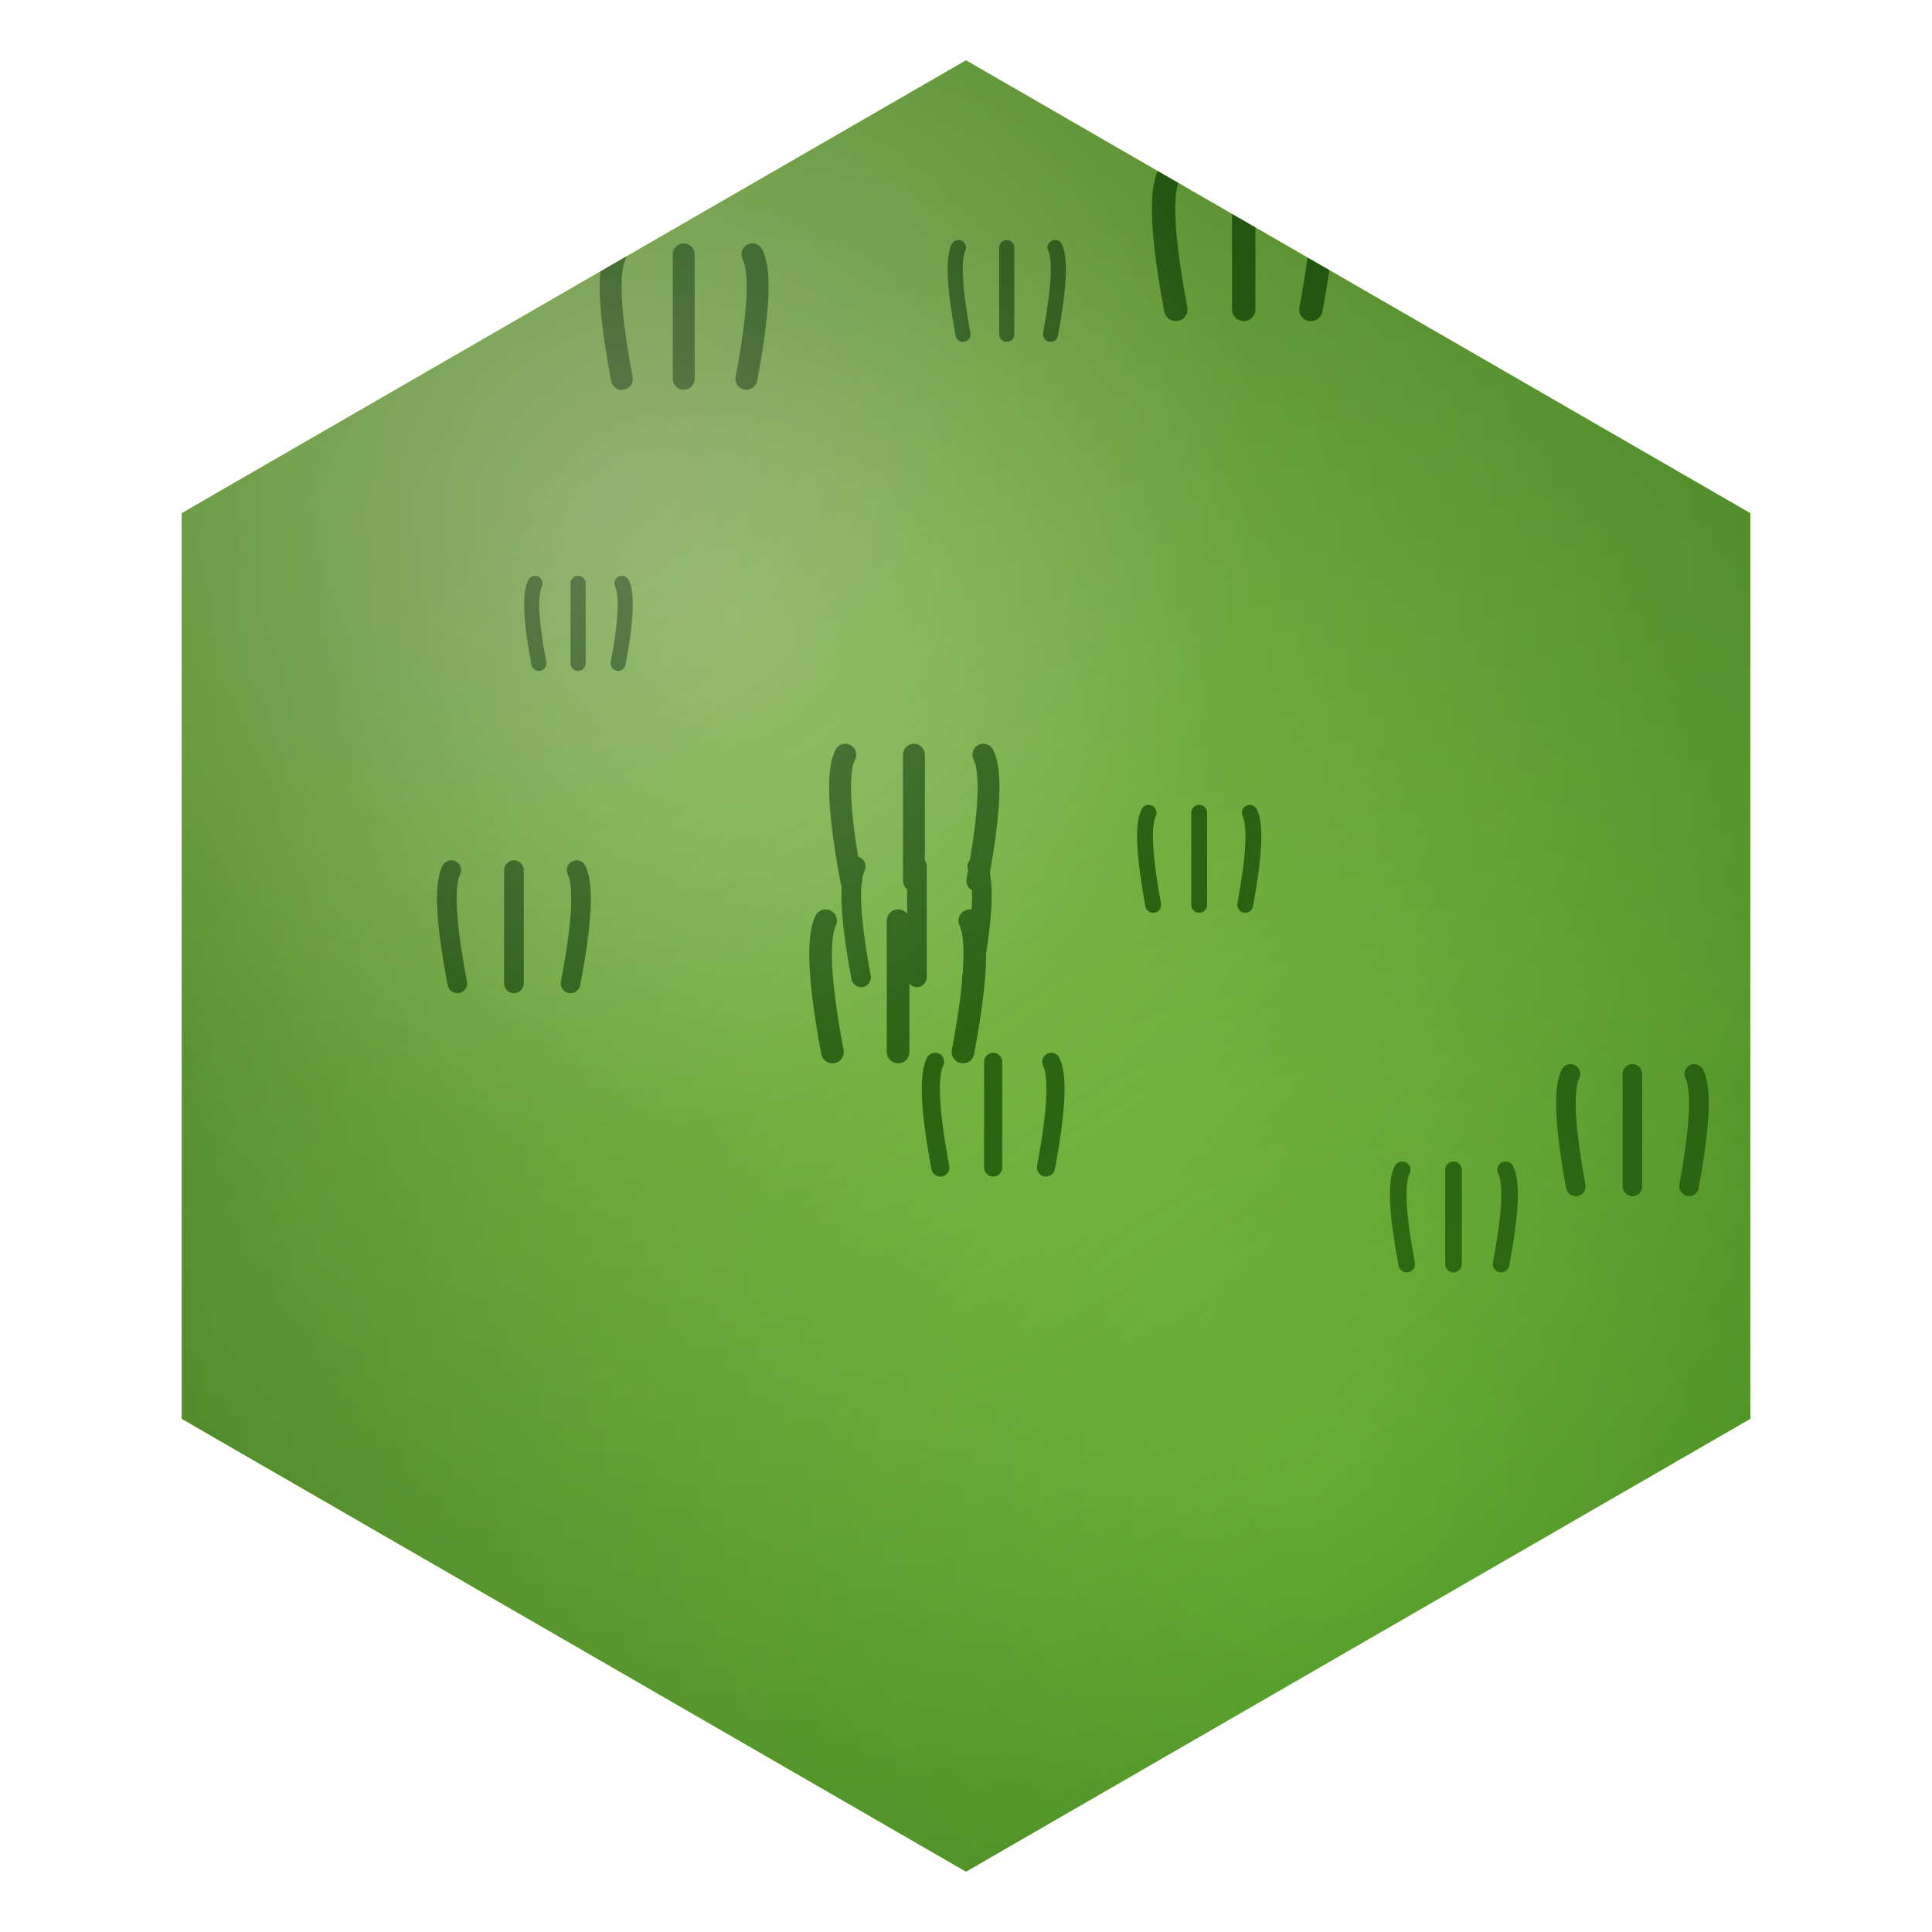
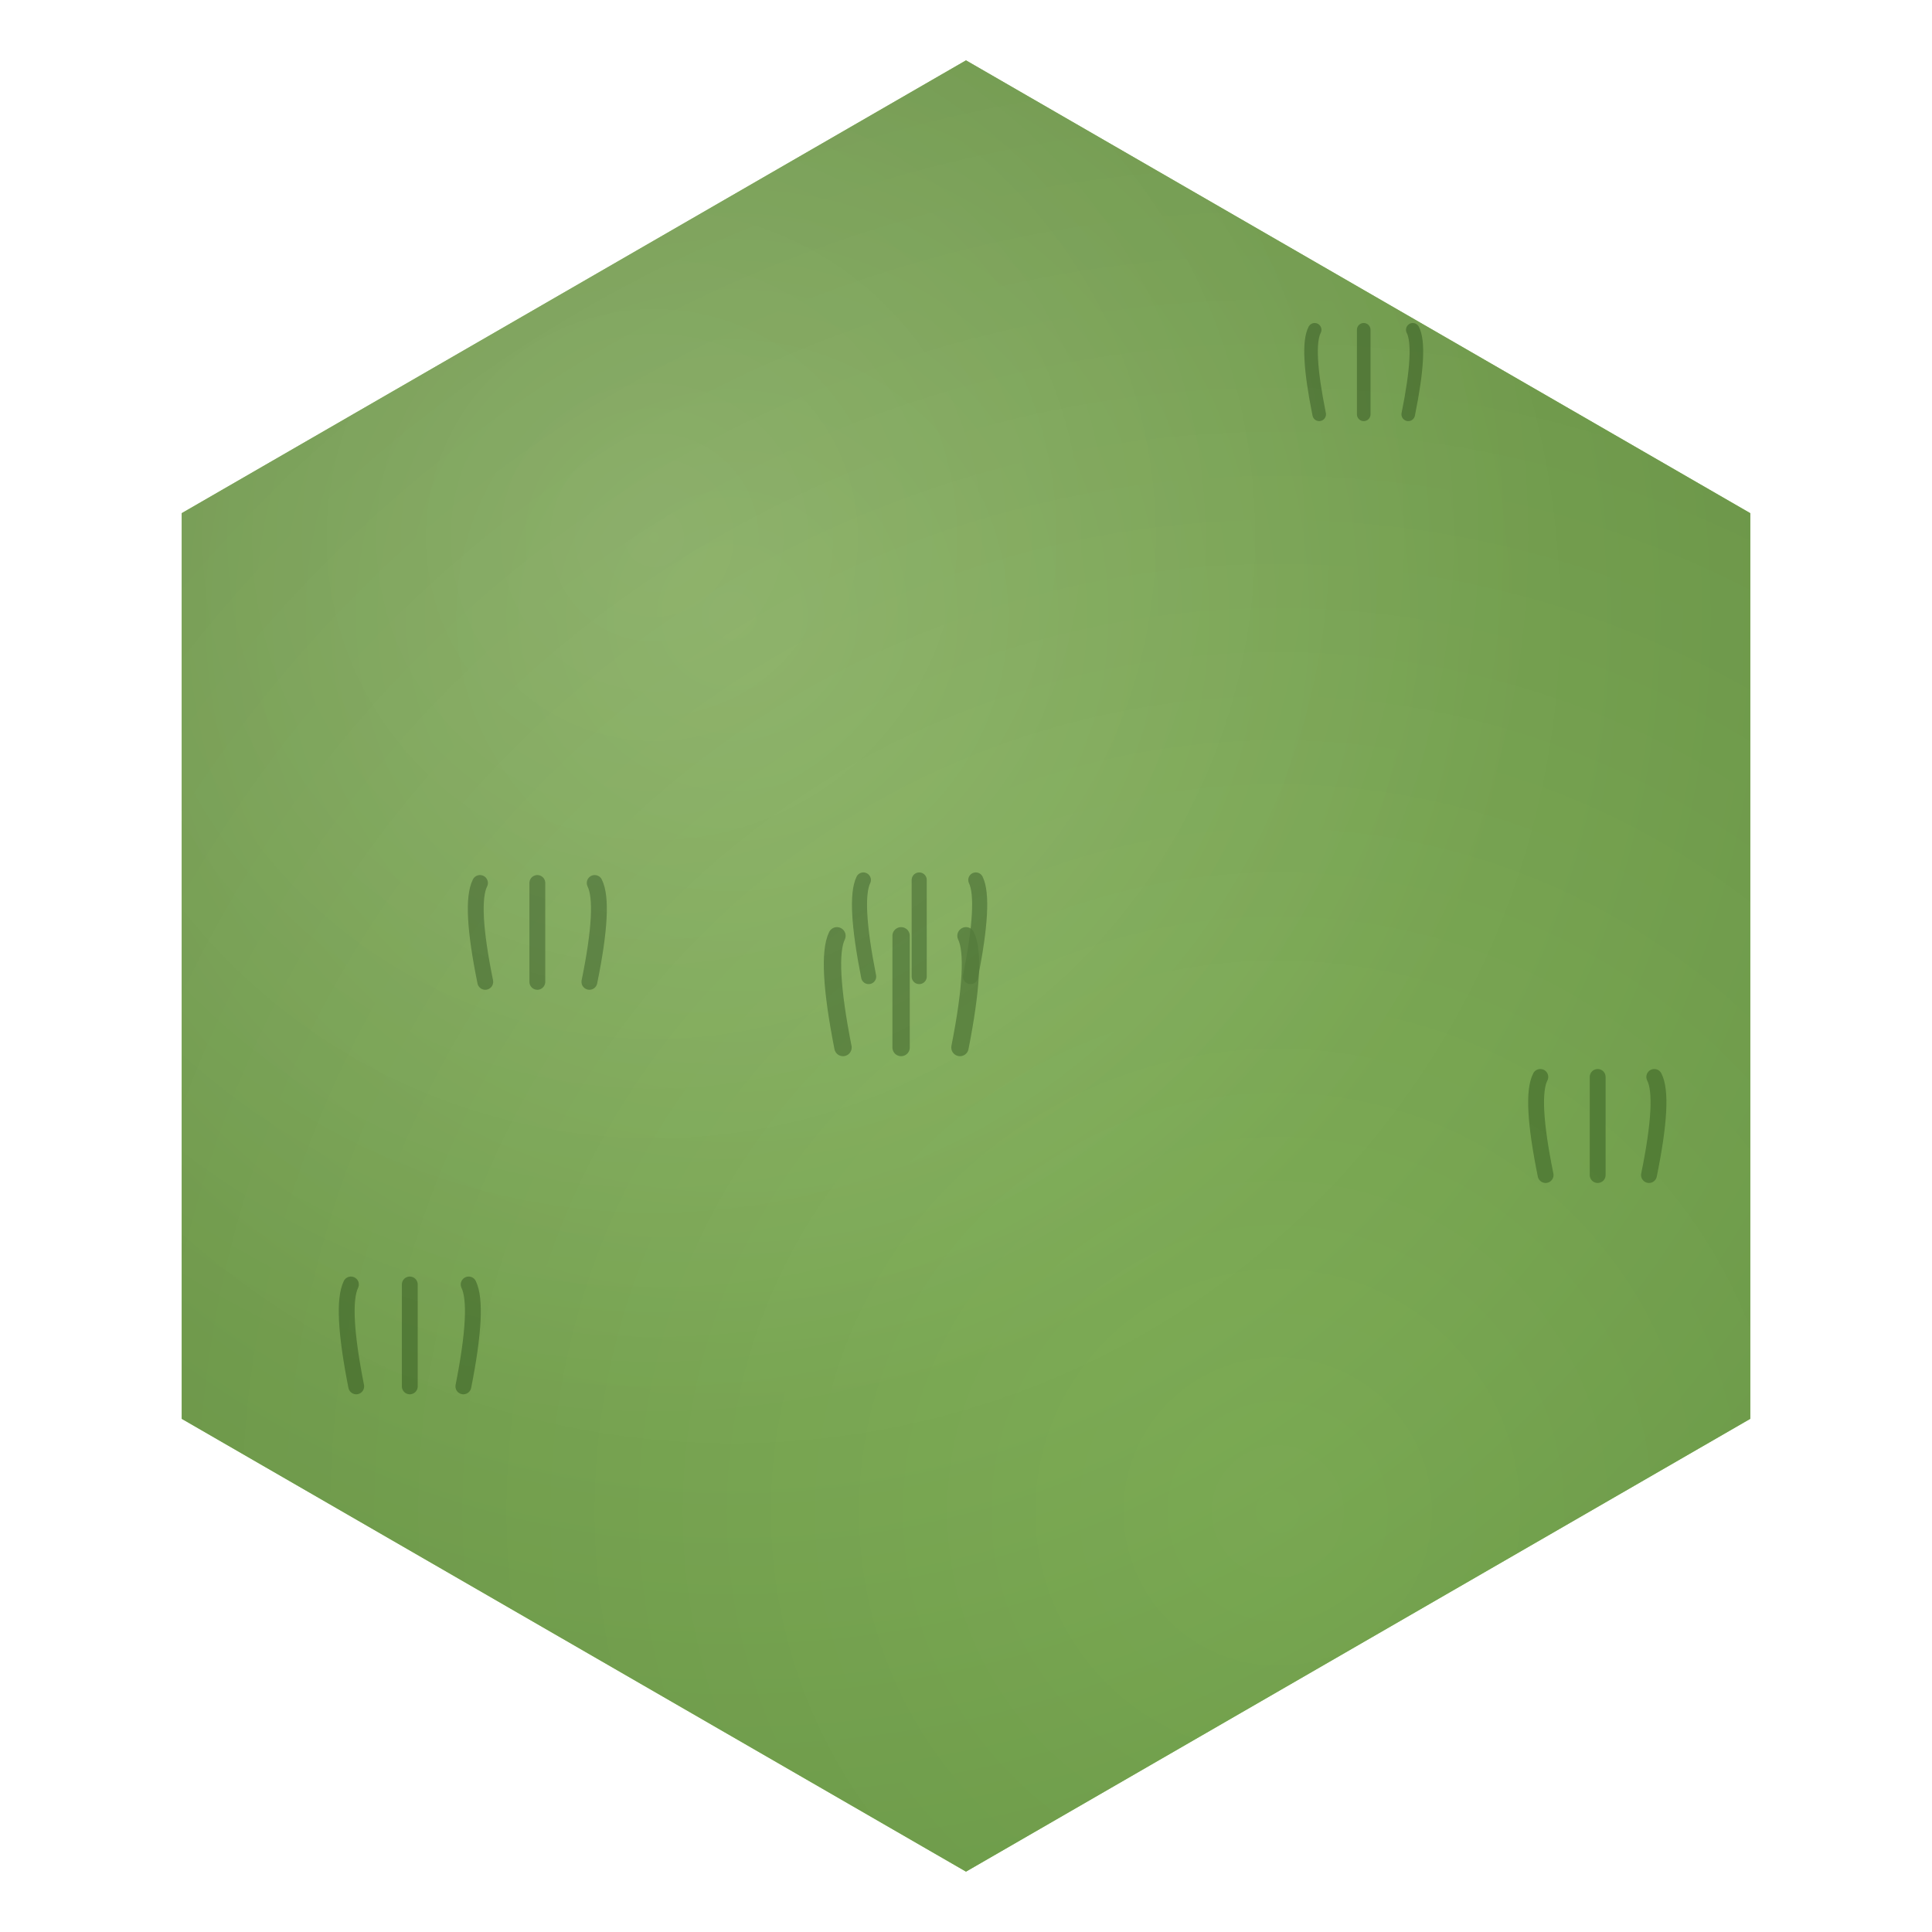
<svg xmlns="http://www.w3.org/2000/svg" viewBox="0 0 256 256">
  <defs>
-     <clipPath id="hexClipInner">
+     <clipPath id="hexClipOuter">
      <polygon points="128.00,8.00 231.92,68.00 231.92,188.00 128.00,248.00 24.08,188.00 24.08,68.00" />
    </clipPath>
-     <radialGradient id="specGrad" cx="32%" cy="26%" r="55%">
-       <stop offset="0" stop-color="#ffffff" stop-opacity="0.35" />
-       <stop offset="60%" stop-color="#ffffff" stop-opacity="0" />
+     <radialGradient id="specGrad" cx="34%" cy="28%" r="70%">
+       <stop offset="0" stop-color="#ffffff" stop-opacity="0.14" />
+       <stop offset="65%" stop-color="#ffffff" stop-opacity="0" />
    </radialGradient>
-     <radialGradient id="aoGrad" cx="68%" cy="76%" r="65%">
+     <radialGradient id="aoGrad" cx="66%" cy="78%" r="75%">
      <stop offset="0" stop-color="#000000" stop-opacity="0" />
-       <stop offset="100%" stop-color="#000000" stop-opacity="0.22" />
+       <stop offset="100%" stop-color="#000000" stop-opacity="0.13" />
    </radialGradient>
  </defs>
-   <g clip-path="url(#hexClipInner)">
-     <rect x="0" y="0" width="256" height="256" fill="#9ad95a" />
-     <radialGradient id="meadowDome" cx="38%" cy="32%" r="75%">
-       <stop offset="0" stop-color="#9ad95a" />
-       <stop offset="100%" stop-color="#4f9a26" />
+   <g clip-path="url(#hexClipOuter)">
+     <rect x="0" y="0" width="256" height="256" fill="#8fbd63" />
+     <radialGradient id="meadowDome" cx="38%" cy="32%" r="85%">
+       <stop offset="0" stop-color="#8fbd63" />
+       <stop offset="100%" stop-color="#6c9c48" />
    </radialGradient>
    <rect x="0" y="0" width="256" height="256" fill="url(#meadowDome)" />
-     <path d="M 110.3 139.4 q -2.6 -13.9 -0.9 -17.4" stroke="#2f6d14" stroke-width="3.0" fill="none" stroke-linecap="round" />
-     <path d="M 119.0 139.4 q 0.0 -13.9 0.0 -17.4" stroke="#2f6d14" stroke-width="3.0" fill="none" stroke-linecap="round" />
-     <path d="M 127.6 139.4 q 2.6 -13.9 0.9 -17.4" stroke="#2f6d14" stroke-width="3.0" fill="none" stroke-linecap="round" />
-     <path d="M 114.1 129.5 q -2.2 -11.8 -0.7 -14.7" stroke="#2f6d14" stroke-width="2.6" fill="none" stroke-linecap="round" />
-     <path d="M 121.5 129.5 q 0.0 -11.8 0.0 -14.7" stroke="#2f6d14" stroke-width="2.6" fill="none" stroke-linecap="round" />
-     <path d="M 128.8 129.5 q 2.2 -11.8 0.7 -14.7" stroke="#2f6d14" stroke-width="2.6" fill="none" stroke-linecap="round" />
-     <path d="M 60.6 130.3 q -2.3 -12.0 -0.8 -15.0" stroke="#2f6d14" stroke-width="2.6" fill="none" stroke-linecap="round" />
-     <path d="M 68.1 130.3 q 0.0 -12.0 0.0 -15.0" stroke="#2f6d14" stroke-width="2.6" fill="none" stroke-linecap="round" />
-     <path d="M 75.6 130.3 q 2.3 -12.0 0.8 -15.0" stroke="#2f6d14" stroke-width="2.6" fill="none" stroke-linecap="round" />
-     <path d="M 82.4 50.2 q -2.5 -13.2 -0.8 -16.5" stroke="#2f6d14" stroke-width="2.9" fill="none" stroke-linecap="round" />
-     <path d="M 90.6 50.2 q 0.0 -13.2 0.0 -16.5" stroke="#2f6d14" stroke-width="2.9" fill="none" stroke-linecap="round" />
-     <path d="M 98.9 50.2 q 2.5 -13.2 0.8 -16.5" stroke="#2f6d14" stroke-width="2.9" fill="none" stroke-linecap="round" />
-     <path d="M 155.8 41.0 q -2.7 -14.3 -0.9 -17.9" stroke="#2f6d14" stroke-width="3.1" fill="none" stroke-linecap="round" />
-     <path d="M 164.8 41.0 q 0.0 -14.3 0.0 -17.9" stroke="#2f6d14" stroke-width="3.1" fill="none" stroke-linecap="round" />
-     <path d="M 173.7 41.0 q 2.7 -14.3 0.9 -17.9" stroke="#2f6d14" stroke-width="3.1" fill="none" stroke-linecap="round" />
-     <path d="M 208.8 157.2 q -2.2 -11.9 -0.7 -14.9" stroke="#2f6d14" stroke-width="2.6" fill="none" stroke-linecap="round" />
-     <path d="M 216.3 157.2 q 0.0 -11.9 0.0 -14.9" stroke="#2f6d14" stroke-width="2.6" fill="none" stroke-linecap="round" />
-     <path d="M 223.8 157.2 q 2.2 -11.9 0.7 -14.9" stroke="#2f6d14" stroke-width="2.6" fill="none" stroke-linecap="round" />
-     <path d="M 127.6 44.3 q -1.7 -9.2 -0.6 -11.5" stroke="#2f6d14" stroke-width="2.0" fill="none" stroke-linecap="round" />
-     <path d="M 133.4 44.3 q 0.0 -9.2 0.0 -11.5" stroke="#2f6d14" stroke-width="2.0" fill="none" stroke-linecap="round" />
-     <path d="M 139.2 44.3 q 1.7 -9.2 0.6 -11.5" stroke="#2f6d14" stroke-width="2.0" fill="none" stroke-linecap="round" />
-     <path d="M 112.8 116.7 q -2.5 -13.4 -0.8 -16.7" stroke="#2f6d14" stroke-width="2.9" fill="none" stroke-linecap="round" />
-     <path d="M 121.1 116.7 q 0.0 -13.4 0.0 -16.7" stroke="#2f6d14" stroke-width="2.9" fill="none" stroke-linecap="round" />
-     <path d="M 129.5 116.7 q 2.5 -13.4 0.8 -16.7" stroke="#2f6d14" stroke-width="2.9" fill="none" stroke-linecap="round" />
-     <path d="M 124.6 154.7 q -2.1 -11.2 -0.7 -14.0" stroke="#2f6d14" stroke-width="2.4" fill="none" stroke-linecap="round" />
-     <path d="M 131.6 154.7 q 0.0 -11.2 0.0 -14.0" stroke="#2f6d14" stroke-width="2.4" fill="none" stroke-linecap="round" />
-     <path d="M 138.6 154.7 q 2.1 -11.2 0.7 -14.0" stroke="#2f6d14" stroke-width="2.4" fill="none" stroke-linecap="round" />
-     <path d="M 152.8 119.9 q -1.8 -9.8 -0.6 -12.2" stroke="#2f6d14" stroke-width="2.1" fill="none" stroke-linecap="round" />
-     <path d="M 158.9 119.9 q 0.0 -9.8 0.0 -12.2" stroke="#2f6d14" stroke-width="2.1" fill="none" stroke-linecap="round" />
-     <path d="M 165.0 119.9 q 1.8 -9.8 0.6 -12.2" stroke="#2f6d14" stroke-width="2.1" fill="none" stroke-linecap="round" />
-     <path d="M 186.4 167.5 q -1.9 -10.0 -0.6 -12.5" stroke="#2f6d14" stroke-width="2.2" fill="none" stroke-linecap="round" />
-     <path d="M 192.6 167.5 q 0.0 -10.0 0.0 -12.5" stroke="#2f6d14" stroke-width="2.2" fill="none" stroke-linecap="round" />
-     <path d="M 198.9 167.5 q 1.9 -10.0 0.6 -12.5" stroke="#2f6d14" stroke-width="2.2" fill="none" stroke-linecap="round" />
-     <path d="M 71.4 87.9 q -1.6 -8.4 -0.5 -10.6" stroke="#2f6d14" stroke-width="2.0" fill="none" stroke-linecap="round" />
-     <path d="M 76.6 87.9 q 0.0 -8.4 0.0 -10.6" stroke="#2f6d14" stroke-width="2.0" fill="none" stroke-linecap="round" />
-     <path d="M 81.9 87.9 q 1.6 -8.4 0.5 -10.6" stroke="#2f6d14" stroke-width="2.0" fill="none" stroke-linecap="round" />
+     <path d="M 111.7 138.8 q -2.3 -11.7 -0.8 -14.8" stroke="#4f7a33" stroke-width="2.3" fill="none" stroke-linecap="round" opacity="0.8" />
+     <path d="M 119.4 138.8 q 0.0 -11.7 0.0 -14.8" stroke="#4f7a33" stroke-width="2.3" fill="none" stroke-linecap="round" opacity="0.8" />
+     <path d="M 127.2 138.8 q 2.3 -11.7 0.8 -14.8" stroke="#4f7a33" stroke-width="2.3" fill="none" stroke-linecap="round" opacity="0.8" />
+     <path d="M 115.1 129.4 q -2.0 -10.1 -0.7 -12.8" stroke="#4f7a33" stroke-width="2.0" fill="none" stroke-linecap="round" opacity="0.8" />
+     <path d="M 121.8 129.4 q 0.0 -10.1 0.0 -12.8" stroke="#4f7a33" stroke-width="2.0" fill="none" stroke-linecap="round" opacity="0.8" />
+     <path d="M 128.6 129.4 q 2.0 -10.1 0.7 -12.8" stroke="#4f7a33" stroke-width="2.0" fill="none" stroke-linecap="round" opacity="0.8" />
+     <path d="M 64.3 130.1 q -2.1 -10.3 -0.7 -13.1" stroke="#4f7a33" stroke-width="2.1" fill="none" stroke-linecap="round" opacity="0.8" />
+     <path d="M 71.2 130.1 q 0.0 -10.3 0.0 -13.1" stroke="#4f7a33" stroke-width="2.1" fill="none" stroke-linecap="round" opacity="0.8" />
+     <path d="M 78.1 130.1 q 2.1 -10.3 0.7 -13.1" stroke="#4f7a33" stroke-width="2.1" fill="none" stroke-linecap="round" opacity="0.8" />
+     <path d="M 174.8 54.9 q -1.8 -8.9 -0.6 -11.2" stroke="#4f7a33" stroke-width="1.8" fill="none" stroke-linecap="round" opacity="0.8" />
+     <path d="M 180.7 54.9 q 0.0 -8.9 0.0 -11.2" stroke="#4f7a33" stroke-width="1.8" fill="none" stroke-linecap="round" opacity="0.8" />
+     <path d="M 186.6 54.9 q 1.8 -8.9 0.6 -11.2" stroke="#4f7a33" stroke-width="1.8" fill="none" stroke-linecap="round" opacity="0.8" />
+     <path d="M 47.2 183.7 q -2.1 -10.6 -0.7 -13.5" stroke="#4f7a33" stroke-width="2.1" fill="none" stroke-linecap="round" opacity="0.8" />
+     <path d="M 54.3 183.7 q 0.0 -10.6 0.0 -13.5" stroke="#4f7a33" stroke-width="2.1" fill="none" stroke-linecap="round" opacity="0.8" />
+     <path d="M 61.4 183.7 q 2.1 -10.6 0.7 -13.5" stroke="#4f7a33" stroke-width="2.1" fill="none" stroke-linecap="round" opacity="0.8" />
+     <path d="M 204.8 155.7 q -2.1 -10.3 -0.7 -13.0" stroke="#4f7a33" stroke-width="2.1" fill="none" stroke-linecap="round" opacity="0.8" />
+     <path d="M 211.7 155.7 q 0.0 -10.3 0.0 -13.0" stroke="#4f7a33" stroke-width="2.1" fill="none" stroke-linecap="round" opacity="0.8" />
+     <path d="M 218.5 155.7 q 2.1 -10.3 0.7 -13.0" stroke="#4f7a33" stroke-width="2.1" fill="none" stroke-linecap="round" opacity="0.8" />
    <rect x="0" y="0" width="256" height="256" fill="url(#specGrad)" />
    <rect x="0" y="0" width="256" height="256" fill="url(#aoGrad)" />
  </g>
</svg>
